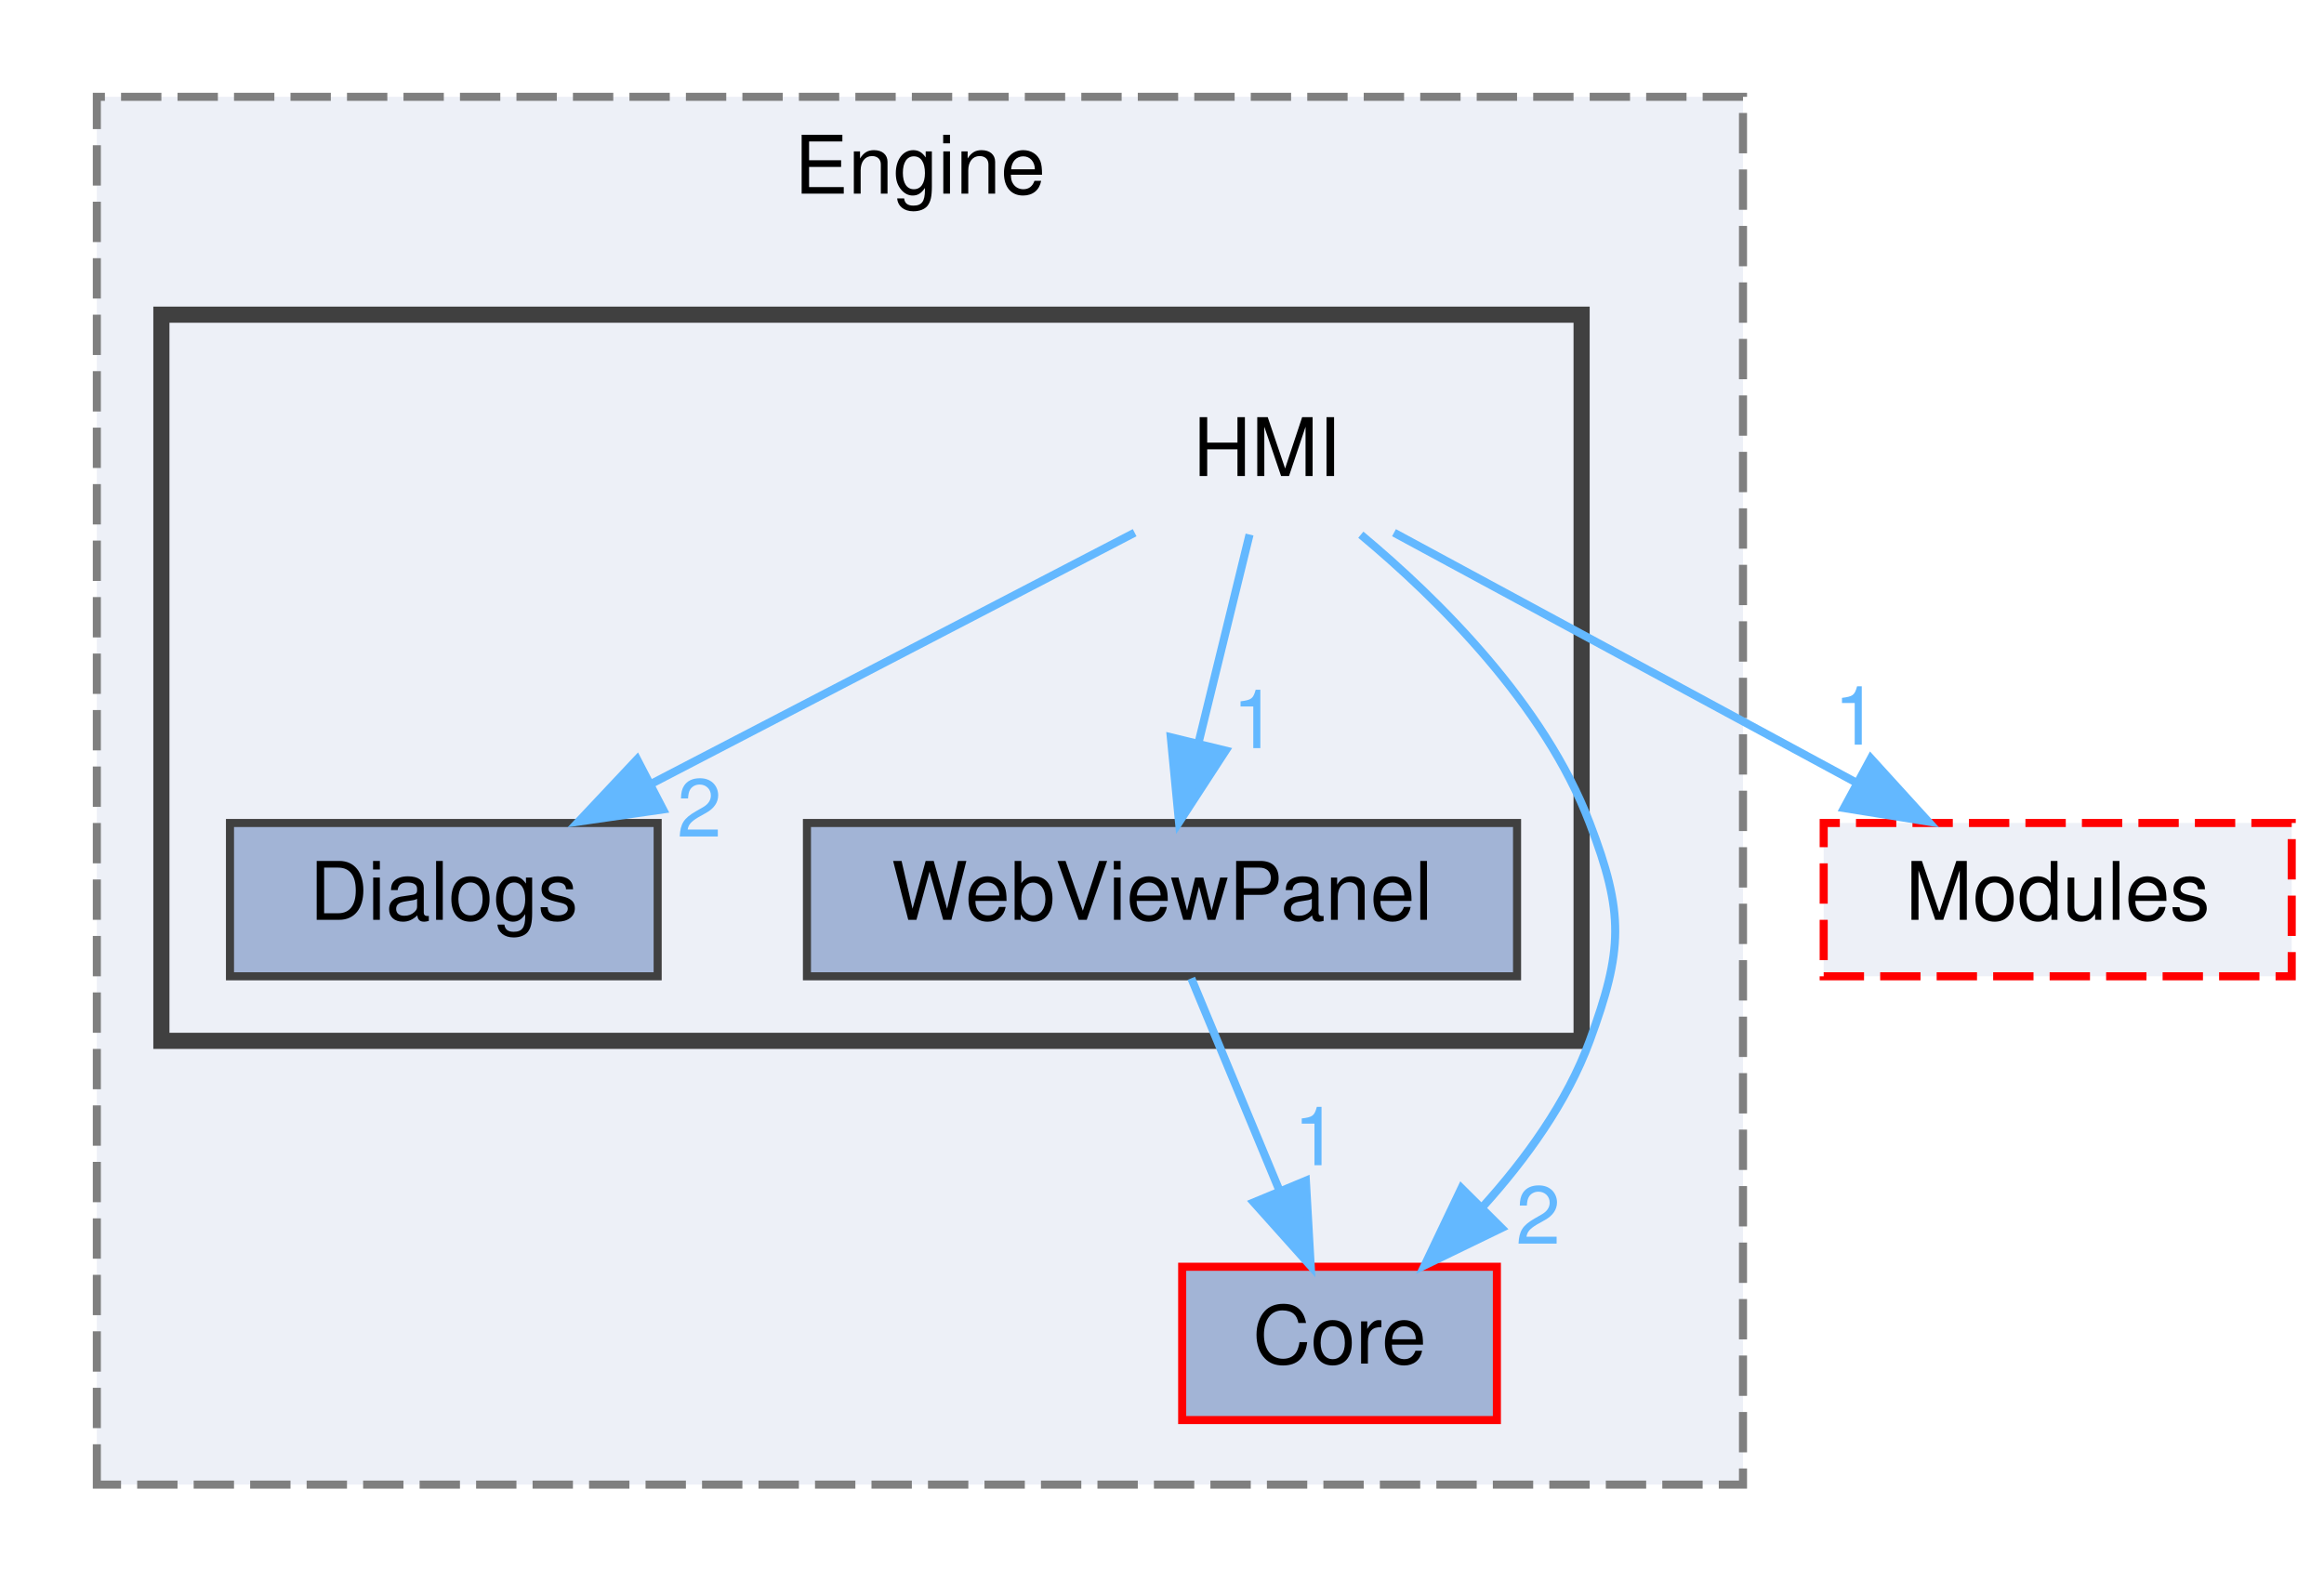
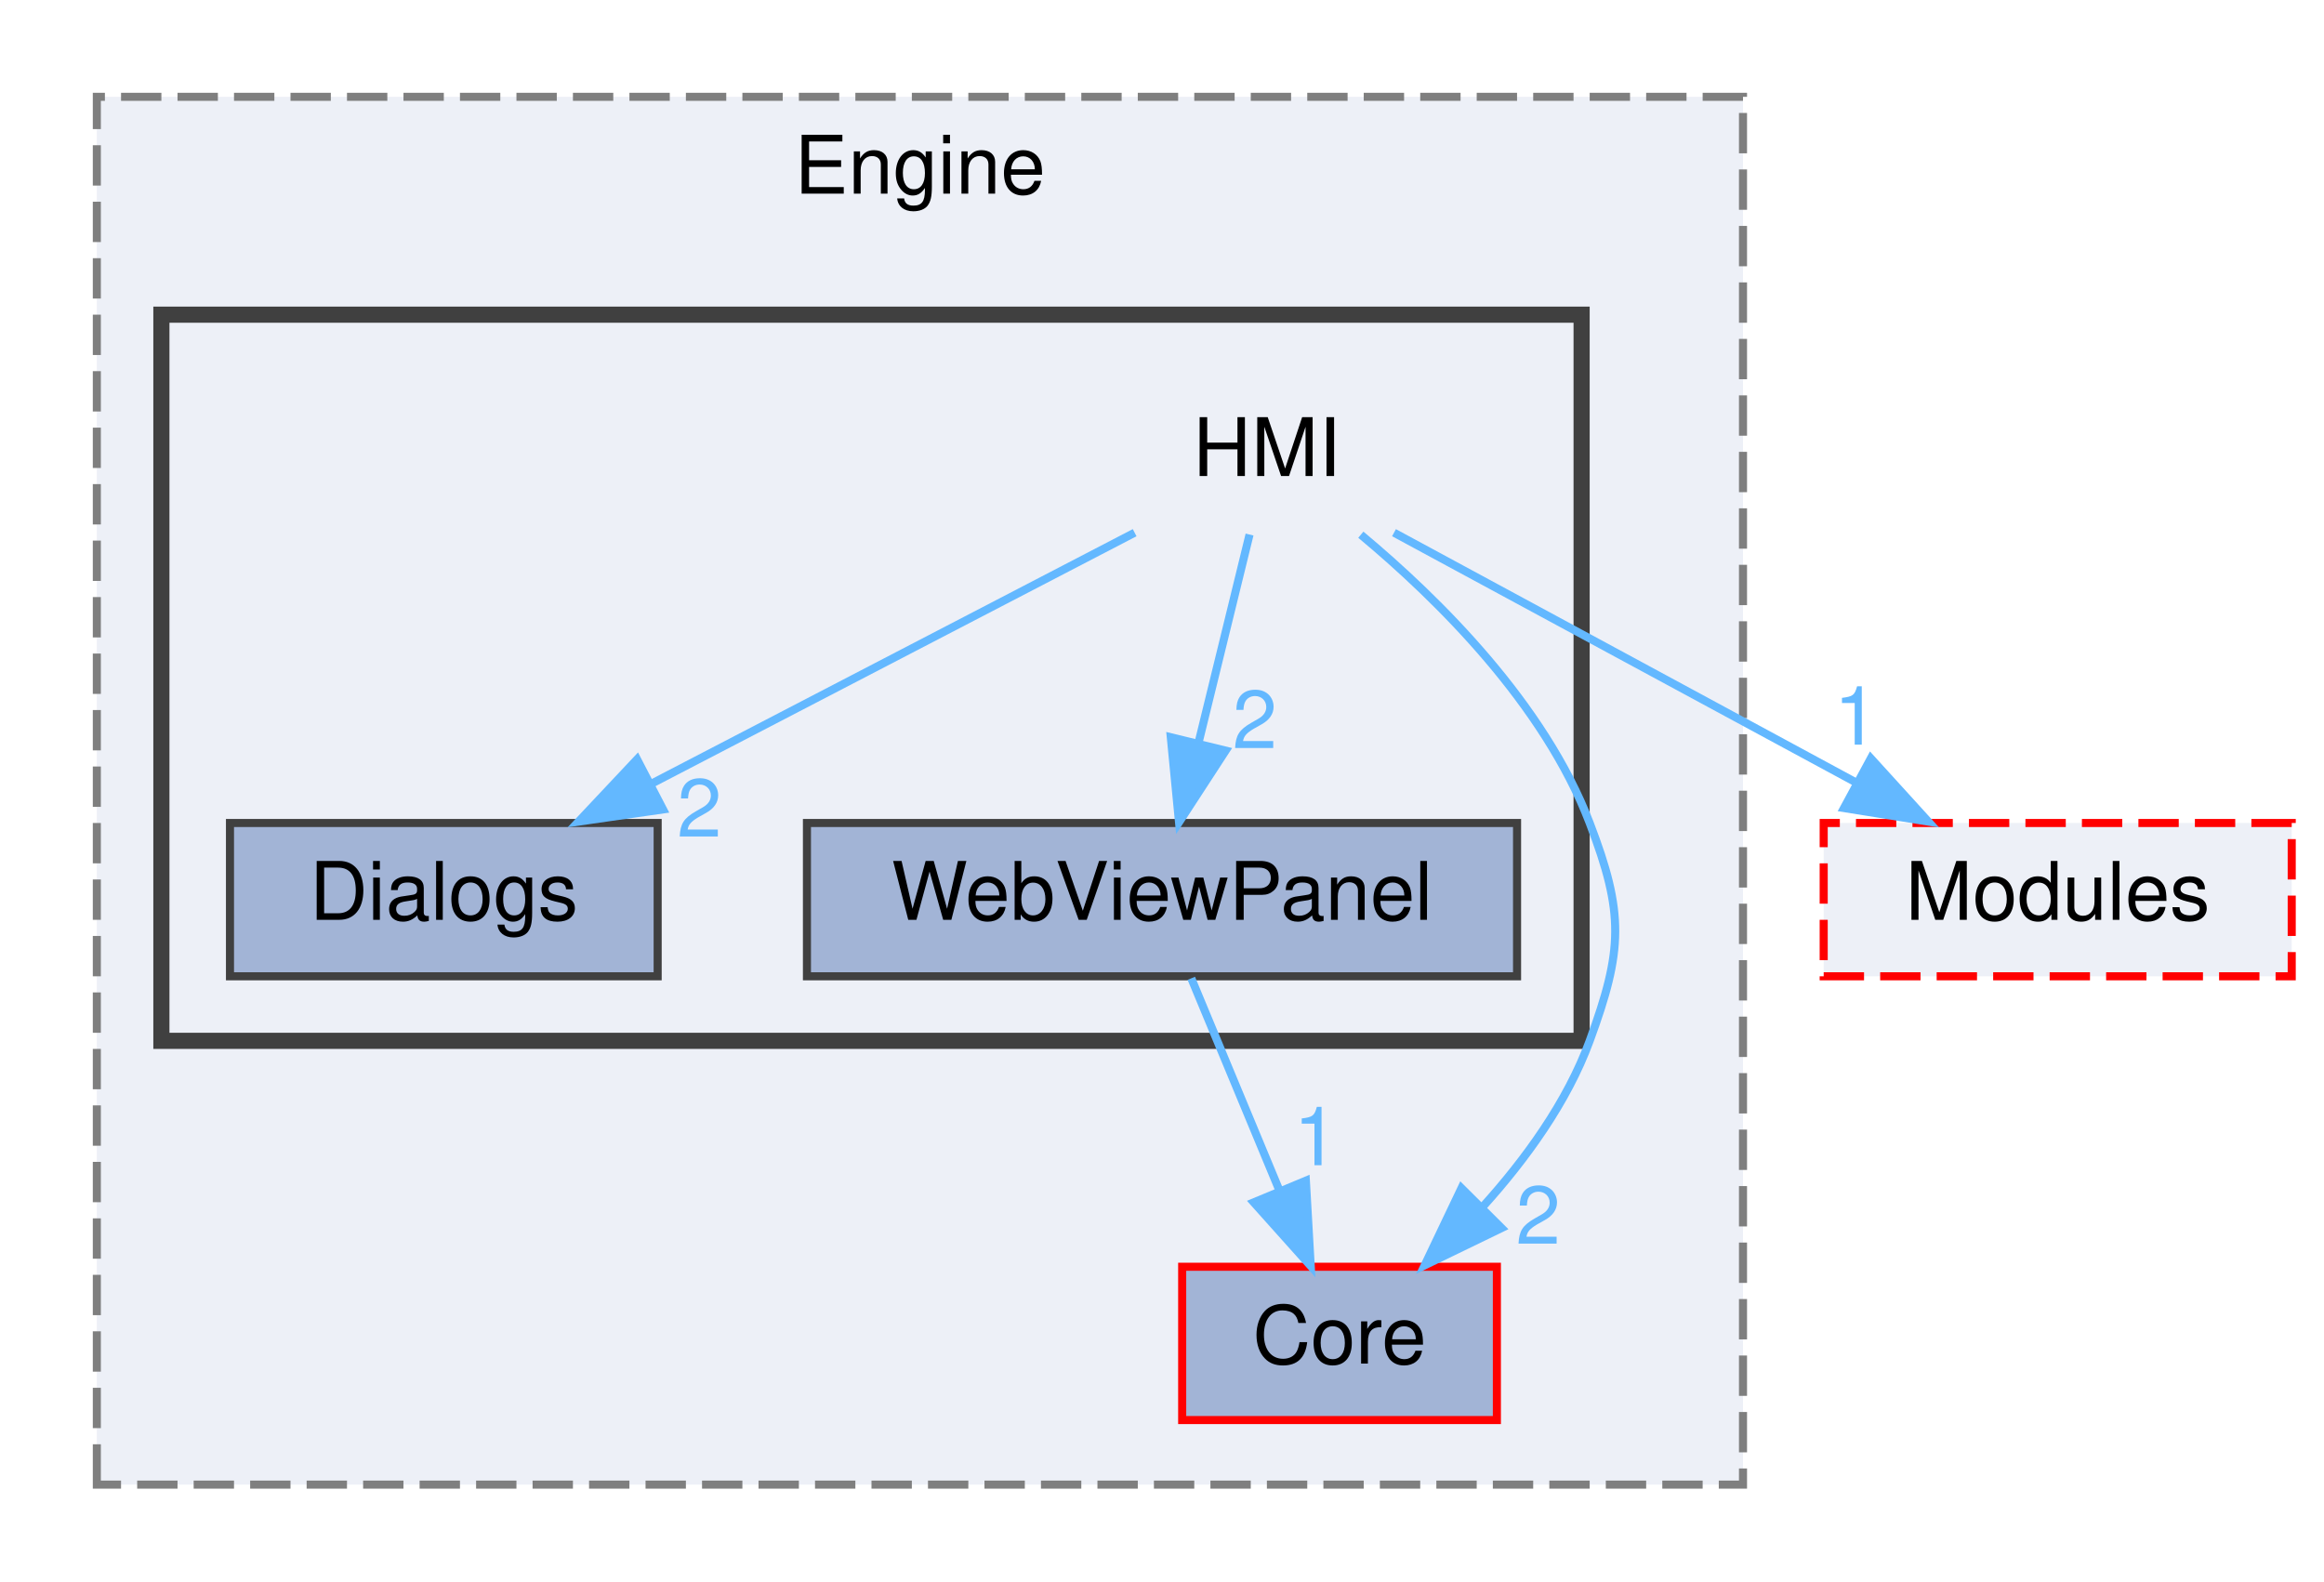
<svg xmlns="http://www.w3.org/2000/svg" xmlns:xlink="http://www.w3.org/1999/xlink" width="288pt" height="196pt" viewBox="0.00 0.00 288.00 196.00">
  <g id="graph0" class="graph" transform="scale(1 1) rotate(0) translate(4 192)">
    <g id="clust1" class="cluster">
      <g id="a_clust1">
        <a xlink:href="dir_b70de4a9b2a9f967d011983a1fdf80d1.html" target="_top" xlink:title="Engine">
          <polygon fill="#edf0f7" stroke="#7f7f7f" stroke-dasharray="5,2" points="8,-8 8,-180 212,-180 212,-8 8,-8" />
          <text text-anchor="middle" x="110" y="-168" font-family="Helvetica,sans-Serif" font-size="10.00">Engine</text>
        </a>
      </g>
    </g>
    <g id="clust2" class="cluster">
      <g id="a_clust2">
        <a xlink:href="dir_fa749c79e99d4161e054d79886d12aa3.html" target="_top">
          <polygon fill="#edf0f7" stroke="#404040" stroke-width="2" points="16,-63 16,-153 192,-153 192,-63 16,-63" />
        </a>
      </g>
    </g>
    <g id="node1" class="node">
      <g id="a_node1">
        <a xlink:href="dir_db532fcf2b7ab198586d05907cd2a60c.html" target="_top" xlink:title="Core">
          <polygon fill="#a2b4d6" stroke="red" points="181.5,-35 142.5,-35 142.5,-16 181.5,-16 181.5,-35" />
          <text text-anchor="middle" x="162" y="-23" font-family="Helvetica,sans-Serif" font-size="10.00">Core</text>
        </a>
      </g>
    </g>
    <g id="node2" class="node">
      <text text-anchor="middle" x="153" y="-133" font-family="Helvetica,sans-Serif" font-size="10.00">HMI</text>
    </g>
    <g id="edge4" class="edge">
      <g id="a_edge4">
        <a xlink:href="dir_000009_000000.html" target="_top">
          <path fill="none" stroke="#63b8ff" d="M164.64,-125.73C174.31,-117.67 187.35,-104.74 193,-90 197.3,-78.8 197.14,-74.26 193,-63 190.2,-55.38 185.03,-48.27 179.7,-42.38" />
          <polygon fill="#63b8ff" stroke="#63b8ff" points="182.08,-39.8 172.55,-35.18 177.11,-44.74 182.08,-39.8" />
        </a>
      </g>
      <g id="a_edge4-headlabel">
        <a xlink:href="dir_000009_000000.html" target="_top" xlink:title="2">
          <text text-anchor="middle" x="186.62" y="-37.85" font-family="Helvetica,sans-Serif" font-size="10.00" fill="#63b8ff">2</text>
        </a>
      </g>
    </g>
    <g id="node3" class="node">
      <g id="a_node3">
        <a xlink:href="dir_4c1c7a346f82d27fa8dc7bdfc7d4df65.html" target="_top" xlink:title="Dialogs">
          <polygon fill="#a2b4d6" stroke="#404040" points="77.5,-90 24.5,-90 24.5,-71 77.5,-71 77.5,-90" />
          <text text-anchor="middle" x="51" y="-78" font-family="Helvetica,sans-Serif" font-size="10.00">Dialogs</text>
        </a>
      </g>
    </g>
    <g id="edge3" class="edge">
      <g id="a_edge3">
        <a xlink:href="dir_000009_000001.html" target="_top">
          <path fill="none" stroke="#63b8ff" d="M136.61,-125.98C120.43,-117.57 95.43,-104.59 76.62,-94.81" />
          <polygon fill="#63b8ff" stroke="#63b8ff" points="78.17,-91.68 67.69,-90.17 74.95,-97.89 78.17,-91.68" />
        </a>
      </g>
      <g id="a_edge3-headlabel">
        <a xlink:href="dir_000009_000001.html" target="_top" xlink:title="2">
          <text text-anchor="middle" x="82.67" y="-88.31" font-family="Helvetica,sans-Serif" font-size="10.00" fill="#63b8ff">2</text>
        </a>
      </g>
    </g>
    <g id="node4" class="node">
      <g id="a_node4">
        <a xlink:href="dir_29002af622f034b8e7f3d38226cac7e0.html" target="_top" xlink:title="WebViewPanel">
          <polygon fill="#a2b4d6" stroke="#404040" points="184,-90 96,-90 96,-71 184,-71 184,-90" />
          <text text-anchor="middle" x="140" y="-78" font-family="Helvetica,sans-Serif" font-size="10.00">WebViewPanel</text>
        </a>
      </g>
    </g>
    <g id="edge1" class="edge">
      <g id="a_edge1">
-         <a xlink:href="dir_000009_000016.html" target="_top">
+         <a xlink:href="dir_000009_000017.html" target="_top">
          <path fill="none" stroke="#63b8ff" d="M150.85,-125.75C149.13,-118.72 146.65,-108.62 144.5,-99.84" />
          <polygon fill="#63b8ff" stroke="#63b8ff" points="147.89,-98.97 142.11,-90.09 141.09,-100.63 147.89,-98.97" />
        </a>
      </g>
      <g id="a_edge1-headlabel">
-         <a xlink:href="dir_000009_000016.html" target="_top" xlink:title="1">
-           <text text-anchor="middle" x="151.5" y="-99.28" font-family="Helvetica,sans-Serif" font-size="10.00" fill="#63b8ff">1</text>
+         <a xlink:href="dir_000009_000017.html" target="_top" xlink:title="2">
+           <text text-anchor="middle" x="151.5" y="-99.28" font-family="Helvetica,sans-Serif" font-size="10.00" fill="#63b8ff">2</text>
        </a>
      </g>
    </g>
    <g id="node5" class="node">
      <g id="a_node5">
        <a xlink:href="dir_387a2147fe1fbdf0efef36368214e4d3.html" target="_top" xlink:title="Modules">
          <polygon fill="#edf0f7" stroke="red" stroke-dasharray="5,2" points="280,-90 222,-90 222,-71 280,-71 280,-90" />
          <text text-anchor="middle" x="251" y="-78" font-family="Helvetica,sans-Serif" font-size="10.00">Modules</text>
        </a>
      </g>
    </g>
    <g id="edge2" class="edge">
      <g id="a_edge2">
-         <a xlink:href="dir_000009_000013.html" target="_top">
+         <a xlink:href="dir_000009_000014.html" target="_top">
          <path fill="none" stroke="#63b8ff" d="M168.75,-125.98C184.23,-117.61 208.09,-104.7 226.14,-94.95" />
          <polygon fill="#63b8ff" stroke="#63b8ff" points="227.84,-98.01 234.97,-90.17 224.51,-91.85 227.84,-98.01" />
        </a>
      </g>
      <g id="a_edge2-headlabel">
-         <a xlink:href="dir_000009_000013.html" target="_top" xlink:title="1">
+         <a xlink:href="dir_000009_000014.html" target="_top" xlink:title="1">
          <text text-anchor="middle" x="226.03" y="-99.71" font-family="Helvetica,sans-Serif" font-size="10.00" fill="#63b8ff">1</text>
        </a>
      </g>
    </g>
    <g id="edge5" class="edge">
      <g id="a_edge5">
-         <a xlink:href="dir_000016_000000.html" target="_top">
+         <a xlink:href="dir_000017_000000.html" target="_top">
          <path fill="none" stroke="#63b8ff" d="M143.63,-70.75C146.58,-63.65 150.83,-53.4 154.51,-44.56" />
          <polygon fill="#63b8ff" stroke="#63b8ff" points="157.83,-45.67 158.43,-35.09 151.37,-42.98 157.83,-45.67" />
        </a>
      </g>
      <g id="a_edge5-headlabel">
-         <a xlink:href="dir_000016_000000.html" target="_top" xlink:title="1">
+         <a xlink:href="dir_000017_000000.html" target="_top" xlink:title="1">
          <text text-anchor="middle" x="159.08" y="-47.58" font-family="Helvetica,sans-Serif" font-size="10.00" fill="#63b8ff">1</text>
        </a>
      </g>
    </g>
  </g>
</svg>
